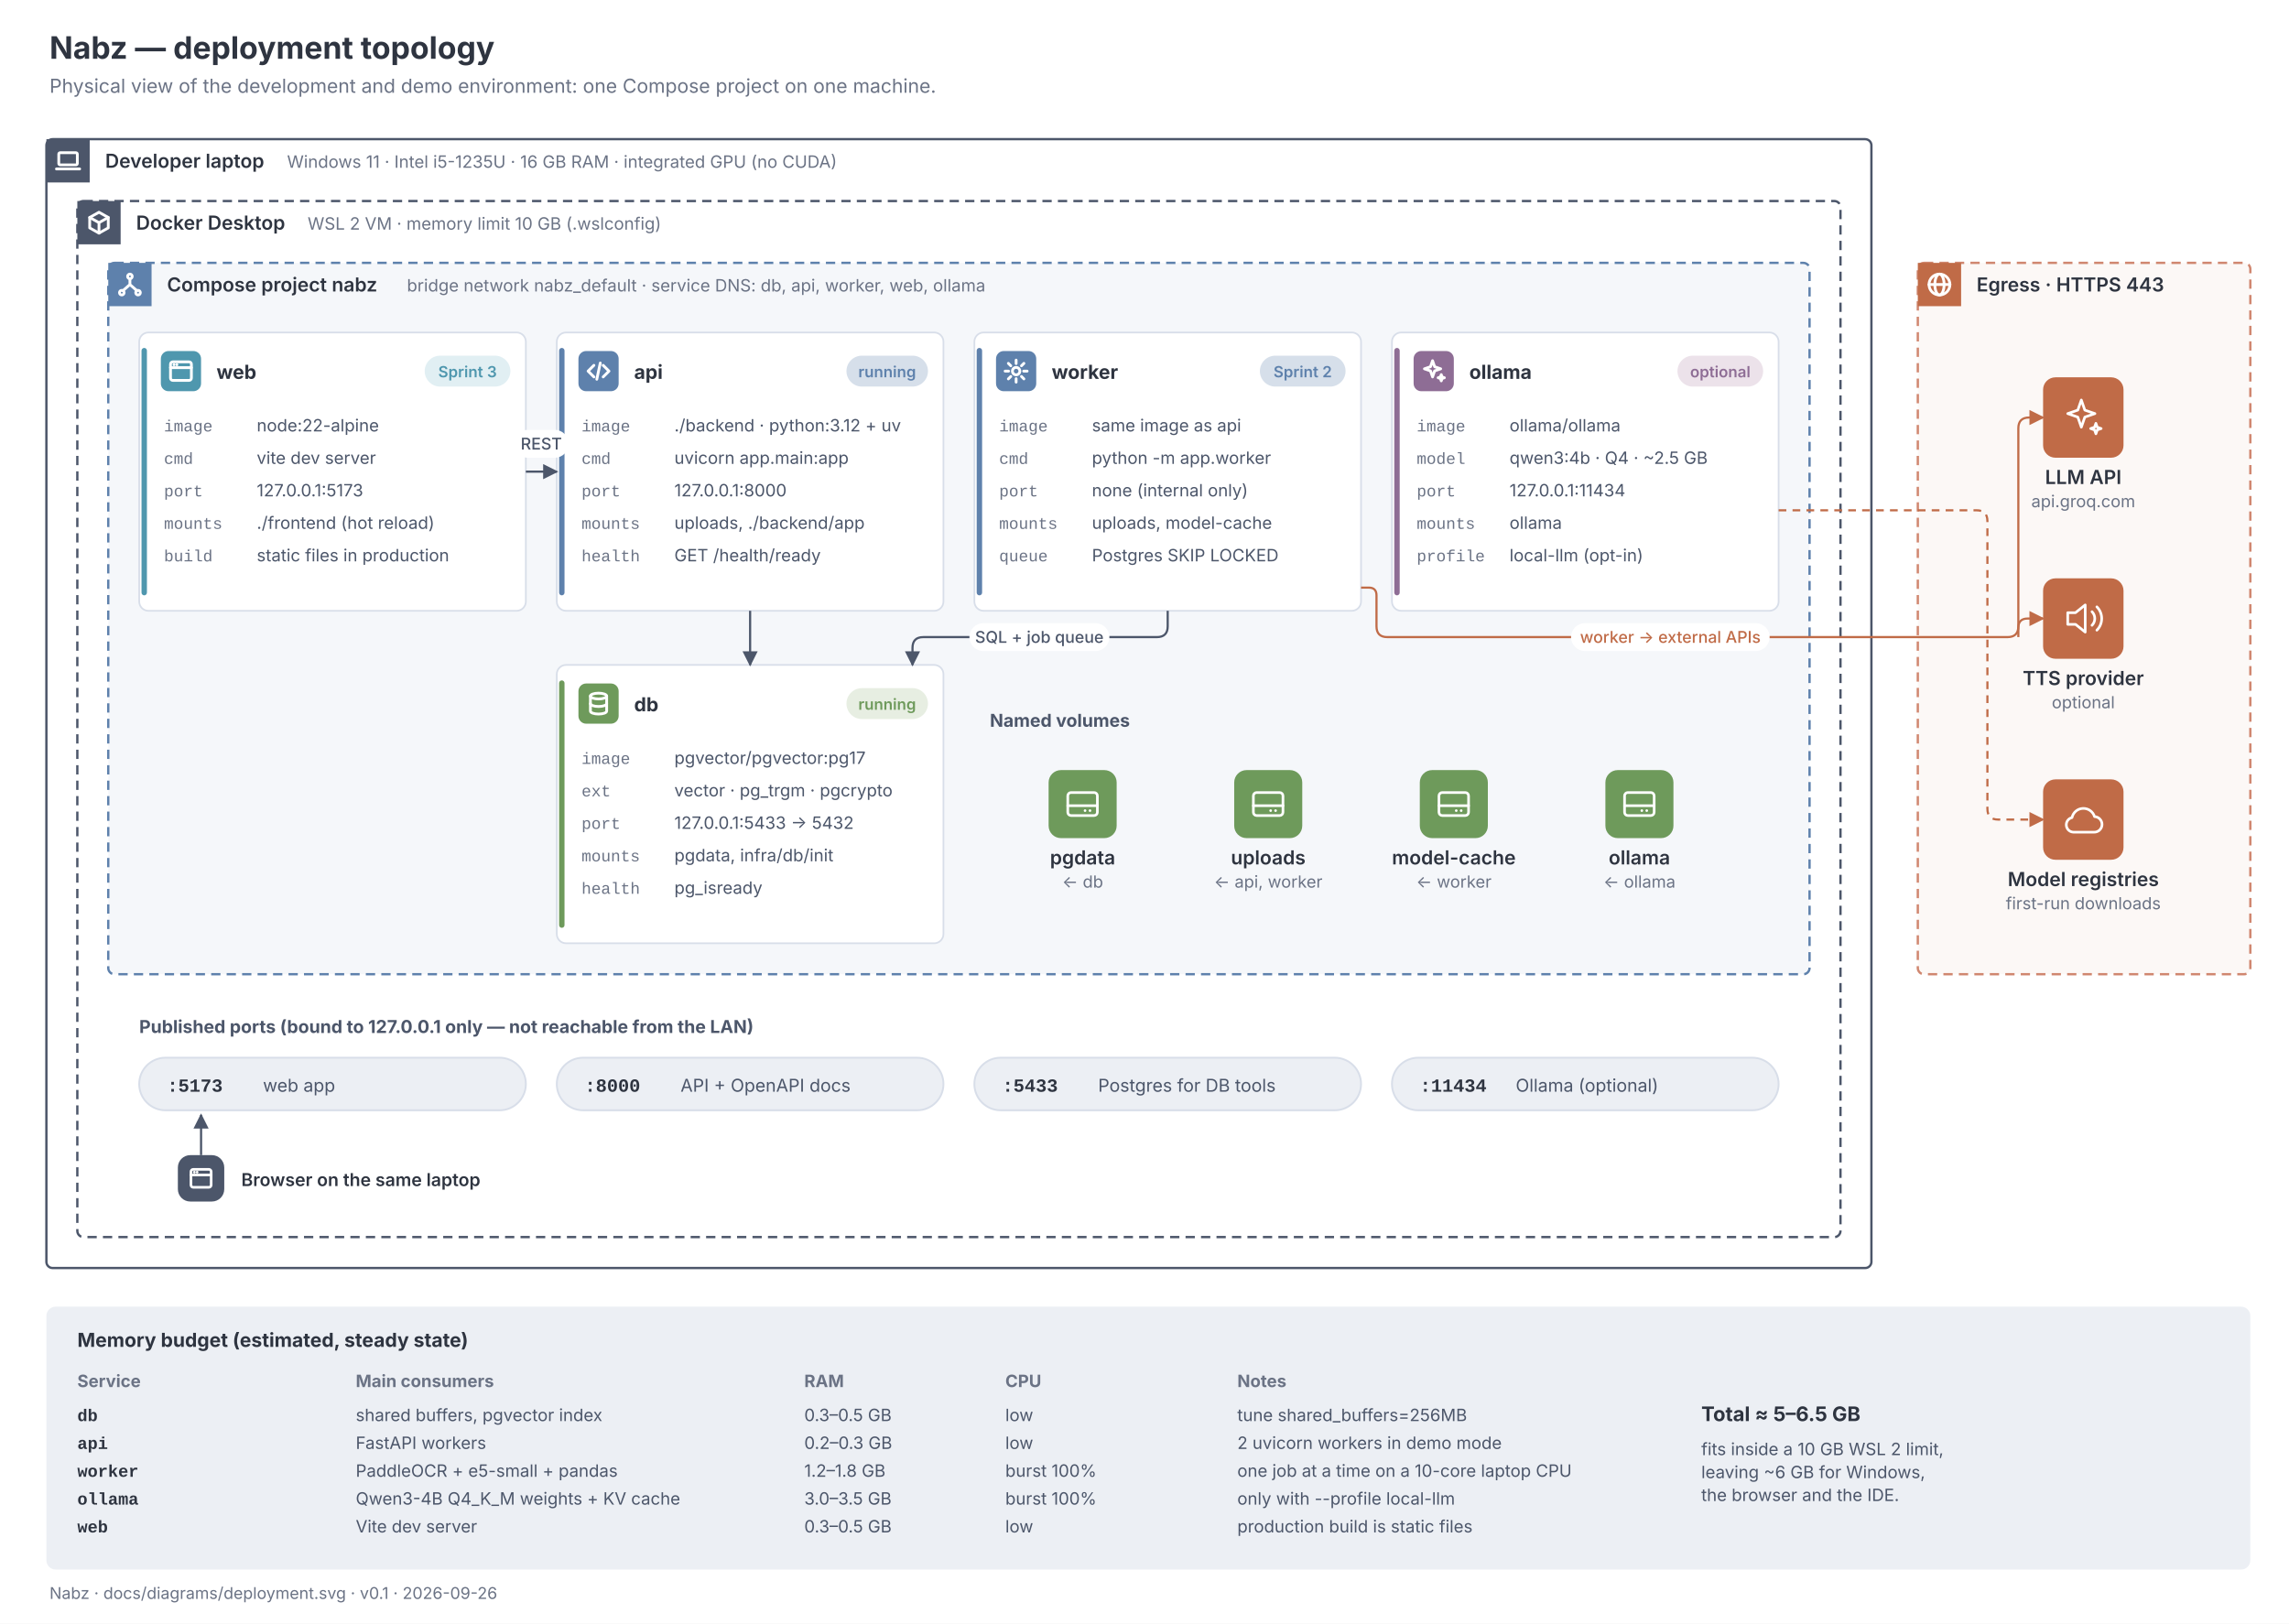
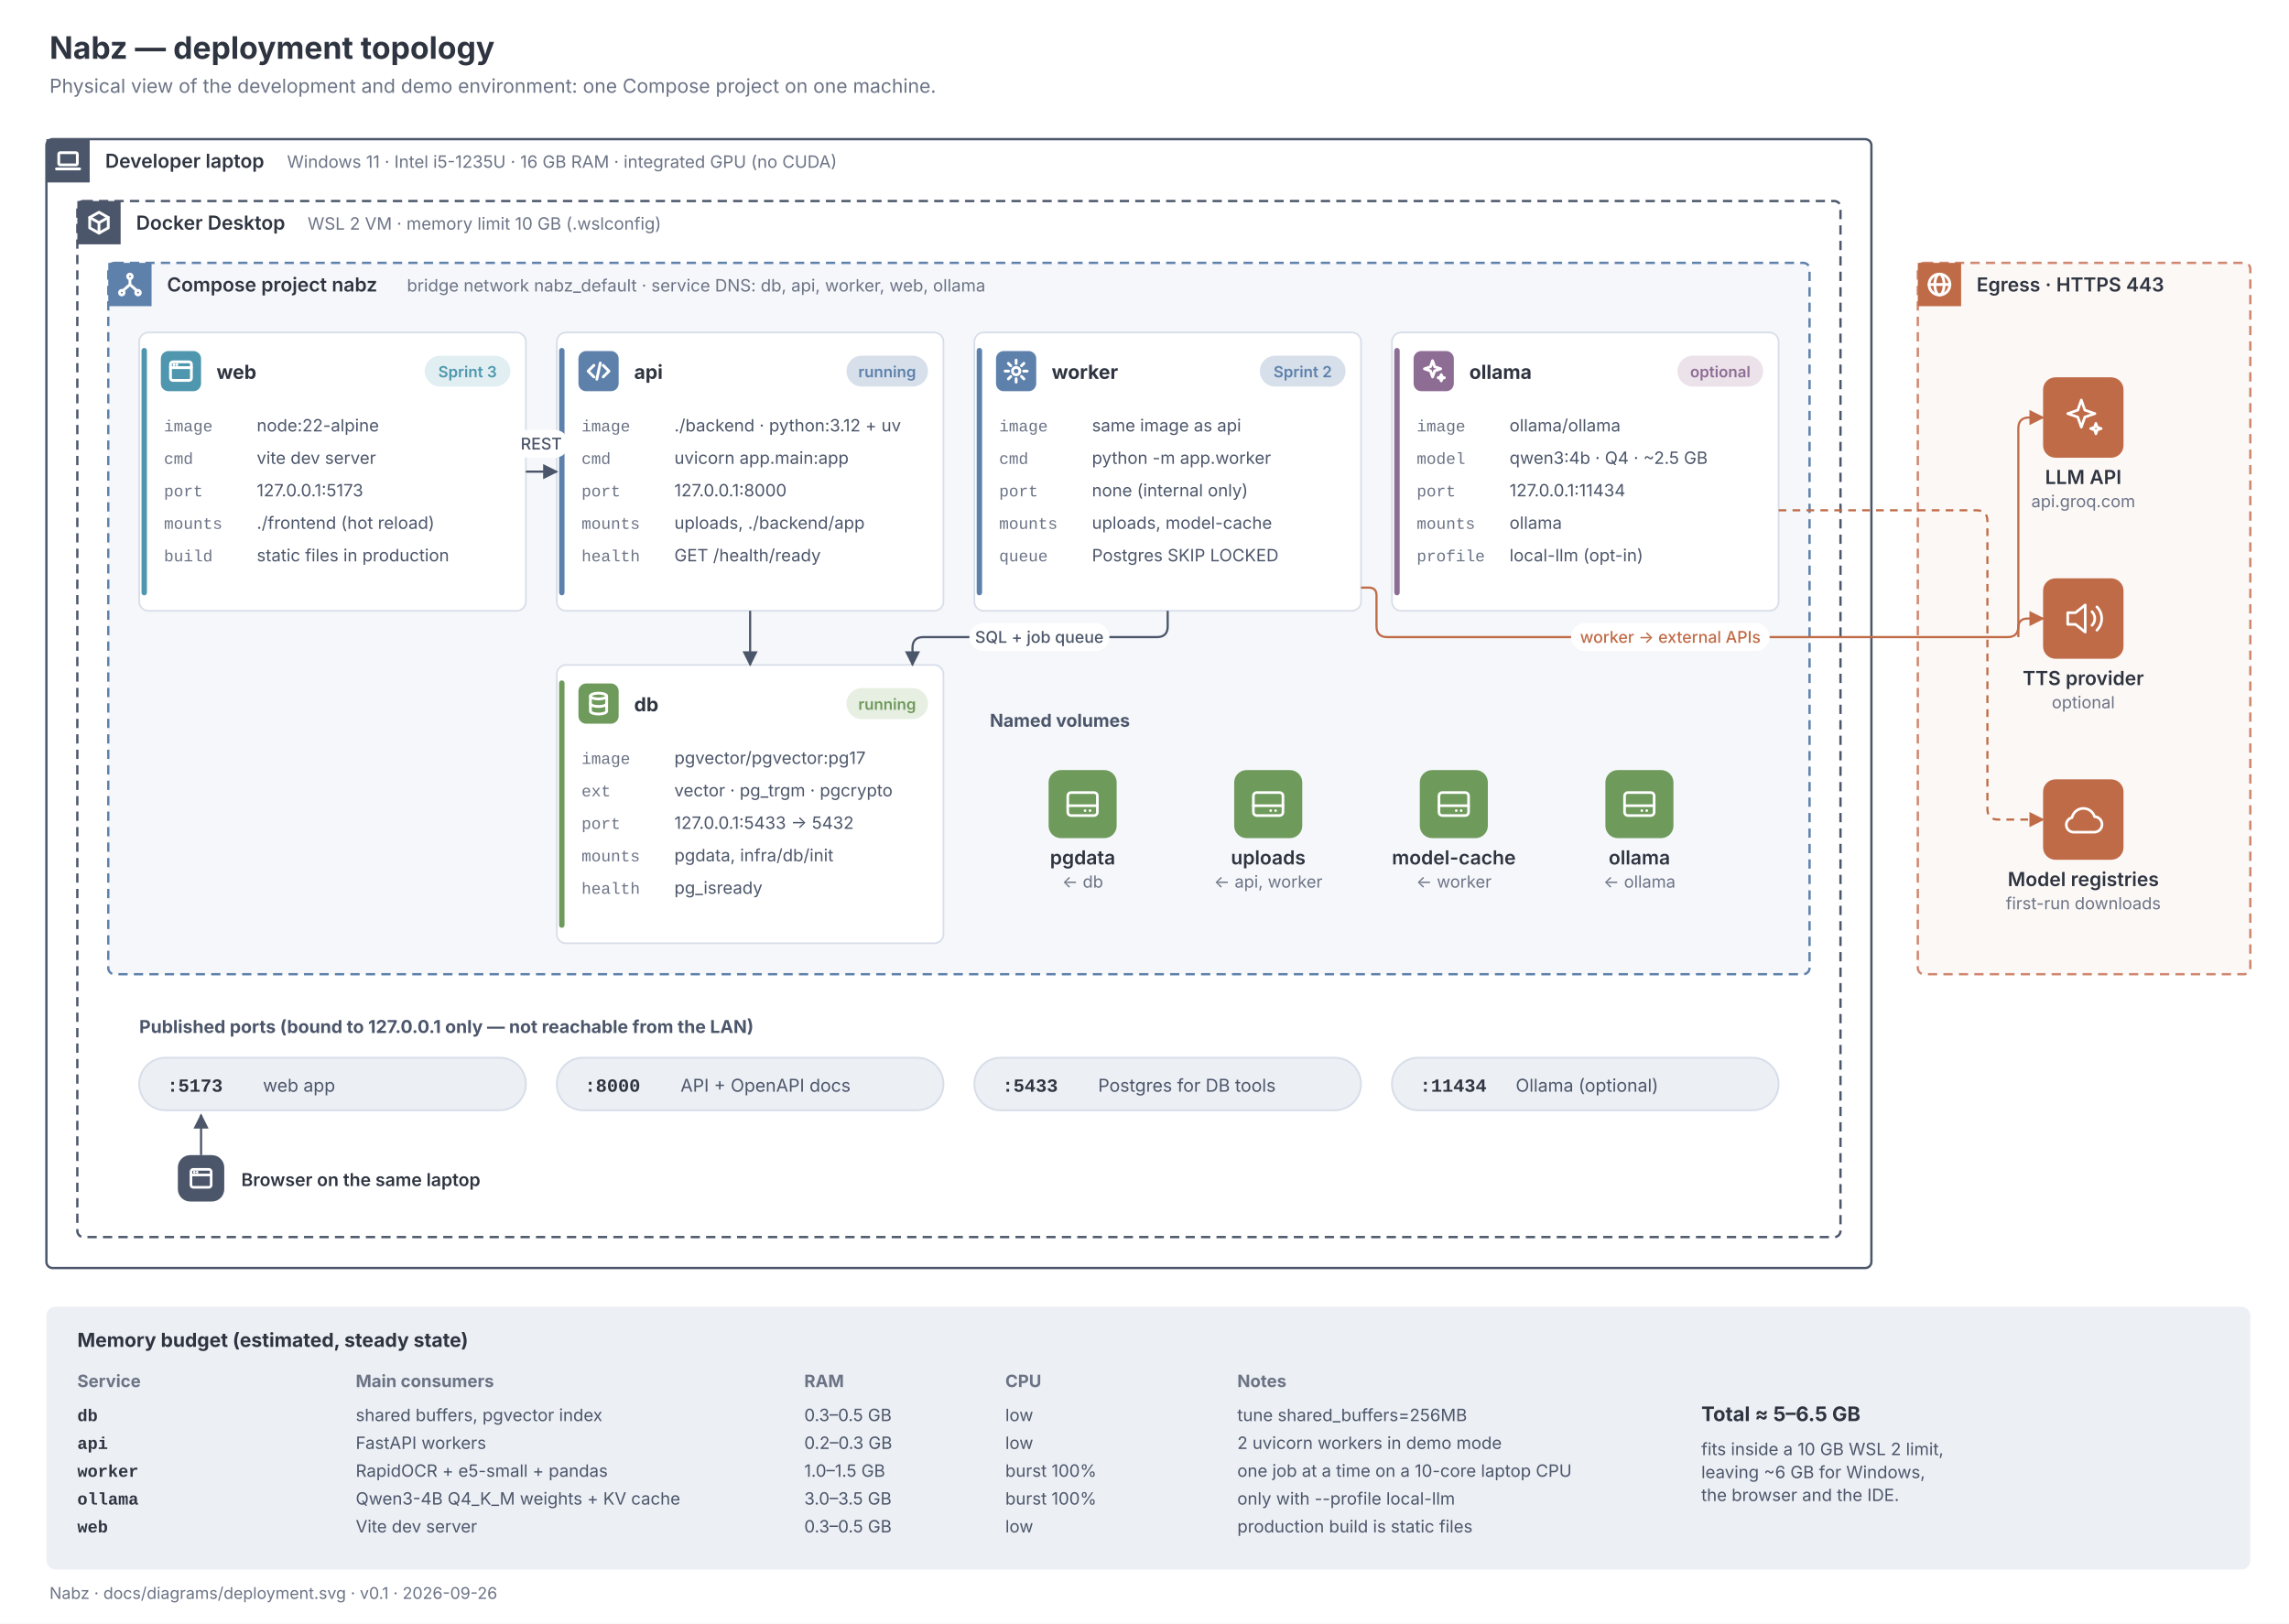
<svg xmlns="http://www.w3.org/2000/svg" width="1480" height="1050" viewBox="0 0 1480 1050" role="img">
  <defs>
    <marker id="m-arrow-4C566A" viewBox="0 0 10 10" refX="9" refY="5" markerWidth="7" markerHeight="7" orient="auto-start-reverse">
      <path d="M0,0 L10,5 L0,10 z" fill="#4C566A" />
    </marker>
    <marker id="m-arrow-C06B47" viewBox="0 0 10 10" refX="9" refY="5" markerWidth="7" markerHeight="7" orient="auto-start-reverse">
      <path d="M0,0 L10,5 L0,10 z" fill="#C06B47" />
    </marker>
  </defs>
  <g font-family="Inter, 'Segoe UI', 'Helvetica Neue', Helvetica, Arial, sans-serif">
    <rect width="1480" height="1050" fill="#FFFFFF" />
    <text x="32.0" y="38.0" font-size="20" font-weight="700" fill="#2E3440" text-anchor="start">Nabz — deployment topology</text>
    <text x="32.0" y="60.0" font-size="12.5" font-weight="400" fill="#6B7385" text-anchor="start">Physical view of the development and demo environment: one Compose project on one machine.</text>
    <rect x="30.0" y="90.0" width="1180.0" height="730.0" rx="4" fill="#FFFFFF" stroke="#4C566A" stroke-width="1.5" />
    <rect x="30.0" y="90.0" width="28.0" height="28.0" rx="0" fill="#4C566A" stroke="none" stroke-width="1.2" />
    <g transform="translate(35.0,95.0) scale(0.75)" fill="none" stroke="#FFFFFF" stroke-width="2.40" stroke-linecap="round" stroke-linejoin="round">
      <rect x="4" y="5" width="16" height="10.5" rx="1.2" />
      <path d="M2 19h20" />
    </g>
    <text x="68.0" y="108.5" font-size="12.5" font-weight="600" fill="#2E3440" text-anchor="start">Developer laptop</text>
    <text x="185.6" y="108.5" font-size="11" font-weight="400" fill="#6B7385" text-anchor="start">Windows 11 · Intel i5-1235U · 16 GB RAM · integrated GPU (no CUDA)</text>
    <rect x="50.0" y="130.0" width="1140.0" height="670.0" rx="4" fill="#FFFFFF" stroke="#4C566A" stroke-width="1.5" stroke-dasharray="6 4" />
    <rect x="50.0" y="130.0" width="28.0" height="28.0" rx="0" fill="#4C566A" stroke="none" stroke-width="1.2" />
    <g transform="translate(55.0,135.0) scale(0.75)" fill="none" stroke="#FFFFFF" stroke-width="2.40" stroke-linecap="round" stroke-linejoin="round">
      <path d="M12 3l8 4.5v9L12 21l-8-4.5v-9z" />
      <path d="M4 7.5l8 4.5 8-4.5M12 12v9" />
    </g>
    <text x="88.0" y="148.5" font-size="12.5" font-weight="600" fill="#2E3440" text-anchor="start">Docker Desktop</text>
    <text x="198.9" y="148.5" font-size="11" font-weight="400" fill="#6B7385" text-anchor="start">WSL 2 VM · memory limit 10 GB (.wslconfig)</text>
    <rect x="70.0" y="170.0" width="1100.0" height="460.0" rx="4" fill="#5E81AC" fill-opacity="0.06" stroke="#5E81AC" stroke-width="1.5" stroke-dasharray="6 4" />
    <rect x="70.0" y="170.0" width="28.0" height="28.0" rx="0" fill="#5E81AC" stroke="none" stroke-width="1.2" />
    <g transform="translate(75.0,175.0) scale(0.75)" fill="none" stroke="#FFFFFF" stroke-width="2.40" stroke-linecap="round" stroke-linejoin="round">
      <circle cx="12" cy="5" r="2" />
      <circle cx="5" cy="19" r="2" />
      <circle cx="19" cy="19" r="2" />
      <path d="M12 7v5M12 12l-6 5.3M12 12l6 5.3" />
    </g>
    <text x="108.0" y="188.5" font-size="12.5" font-weight="600" fill="#2E3440" text-anchor="start">Compose project  nabz</text>
    <text x="263.1" y="188.5" font-size="11" font-weight="400" fill="#6B7385" text-anchor="start">bridge network nabz_default · service DNS: db, api, worker, web, ollama</text>
    <rect x="90.0" y="215.0" width="250.0" height="180.0" rx="6" fill="#FFFFFF" stroke="#D8DEE9" stroke-width="1.1" />
    <rect x="91.5" y="225.0" width="3.5" height="160.0" rx="1.75" fill="#4F97AE" stroke="none" stroke-width="1.2" />
    <rect x="104.0" y="227.0" width="26.0" height="26.0" rx="5" fill="#4F97AE" stroke="none" stroke-width="1.2" />
    <g transform="translate(108.0,231.0) scale(0.75)" fill="none" stroke="#FFFFFF" stroke-width="2.40" stroke-linecap="round" stroke-linejoin="round">
      <rect x="3" y="4" width="18" height="16" rx="2" />
      <path d="M3 9h18" />
      <path d="M6 6.5h.01M8.5 6.5h.01" />
    </g>
    <text x="140.0" y="245.0" font-size="12.5" font-weight="650" fill="#2E3440" text-anchor="start">web</text>
    <text x="106.0" y="279.0" font-size="10.5" font-weight="500" fill="#6B7385" text-anchor="start" font-family="'JetBrains Mono', Consolas, 'Courier New', monospace">image</text>
    <text x="166.0" y="279.0" font-size="11" font-weight="400" fill="#4C566A" text-anchor="start">node:22-alpine</text>
    <text x="106.0" y="300.0" font-size="10.5" font-weight="500" fill="#6B7385" text-anchor="start" font-family="'JetBrains Mono', Consolas, 'Courier New', monospace">cmd</text>
    <text x="166.0" y="300.0" font-size="11" font-weight="400" fill="#4C566A" text-anchor="start">vite dev server</text>
    <text x="106.0" y="321.0" font-size="10.5" font-weight="500" fill="#6B7385" text-anchor="start" font-family="'JetBrains Mono', Consolas, 'Courier New', monospace">port</text>
    <text x="166.0" y="321.0" font-size="11" font-weight="400" fill="#4C566A" text-anchor="start">127.0.0.1:5173</text>
    <text x="106.0" y="342.0" font-size="10.5" font-weight="500" fill="#6B7385" text-anchor="start" font-family="'JetBrains Mono', Consolas, 'Courier New', monospace">mounts</text>
    <text x="166.0" y="342.0" font-size="11" font-weight="400" fill="#4C566A" text-anchor="start">./frontend (hot reload)</text>
    <text x="106.0" y="363.0" font-size="10.5" font-weight="500" fill="#6B7385" text-anchor="start" font-family="'JetBrains Mono', Consolas, 'Courier New', monospace">build</text>
    <text x="166.0" y="363.0" font-size="11" font-weight="400" fill="#4C566A" text-anchor="start">static files in production</text>
    <rect x="274.6" y="230.0" width="55.4" height="20.0" rx="10" fill="#88C0D0" fill-opacity="0.25" stroke="none" stroke-width="1.2" />
    <text x="302.3" y="244.0" font-size="10" font-weight="600" fill="#4F97AE" text-anchor="middle">Sprint 3</text>
    <rect x="360.0" y="215.0" width="250.0" height="180.0" rx="6" fill="#FFFFFF" stroke="#D8DEE9" stroke-width="1.1" />
    <rect x="361.5" y="225.0" width="3.5" height="160.0" rx="1.75" fill="#5E81AC" stroke="none" stroke-width="1.2" />
    <rect x="374.0" y="227.0" width="26.0" height="26.0" rx="5" fill="#5E81AC" stroke="none" stroke-width="1.2" />
    <g transform="translate(378.0,231.0) scale(0.75)" fill="none" stroke="#FFFFFF" stroke-width="2.40" stroke-linecap="round" stroke-linejoin="round">
      <path d="M8 7l-5 5 5 5M16 7l5 5-5 5M13.5 5l-3 14" />
    </g>
    <text x="410.0" y="245.0" font-size="12.5" font-weight="650" fill="#2E3440" text-anchor="start">api</text>
    <text x="376.0" y="279.0" font-size="10.5" font-weight="500" fill="#6B7385" text-anchor="start" font-family="'JetBrains Mono', Consolas, 'Courier New', monospace">image</text>
    <text x="436.0" y="279.0" font-size="11" font-weight="400" fill="#4C566A" text-anchor="start">./backend · python:3.12 + uv</text>
    <text x="376.0" y="300.0" font-size="10.5" font-weight="500" fill="#6B7385" text-anchor="start" font-family="'JetBrains Mono', Consolas, 'Courier New', monospace">cmd</text>
    <text x="436.0" y="300.0" font-size="11" font-weight="400" fill="#4C566A" text-anchor="start">uvicorn app.main:app</text>
    <text x="376.0" y="321.0" font-size="10.5" font-weight="500" fill="#6B7385" text-anchor="start" font-family="'JetBrains Mono', Consolas, 'Courier New', monospace">port</text>
    <text x="436.0" y="321.0" font-size="11" font-weight="400" fill="#4C566A" text-anchor="start">127.0.0.1:8000</text>
    <text x="376.0" y="342.0" font-size="10.5" font-weight="500" fill="#6B7385" text-anchor="start" font-family="'JetBrains Mono', Consolas, 'Courier New', monospace">mounts</text>
    <text x="436.0" y="342.0" font-size="11" font-weight="400" fill="#4C566A" text-anchor="start">uploads, ./backend/app</text>
    <text x="376.0" y="363.0" font-size="10.5" font-weight="500" fill="#6B7385" text-anchor="start" font-family="'JetBrains Mono', Consolas, 'Courier New', monospace">health</text>
    <text x="436.0" y="363.0" font-size="11" font-weight="400" fill="#4C566A" text-anchor="start">GET /health/ready</text>
    <rect x="547.3" y="230.0" width="52.7" height="20.0" rx="10" fill="#5E81AC" fill-opacity="0.25" stroke="none" stroke-width="1.2" />
    <text x="573.6" y="244.0" font-size="10" font-weight="600" fill="#5E81AC" text-anchor="middle">running</text>
    <rect x="630.0" y="215.0" width="250.0" height="180.0" rx="6" fill="#FFFFFF" stroke="#D8DEE9" stroke-width="1.1" />
    <rect x="631.5" y="225.0" width="3.5" height="160.0" rx="1.75" fill="#5E81AC" stroke="none" stroke-width="1.2" />
    <rect x="644.0" y="227.0" width="26.0" height="26.0" rx="5" fill="#5E81AC" stroke="none" stroke-width="1.2" />
    <g transform="translate(648.0,231.0) scale(0.75)" fill="none" stroke="#FFFFFF" stroke-width="2.40" stroke-linecap="round" stroke-linejoin="round">
      <circle cx="12" cy="12" r="3.2" />
      <path d="M12 2.5v3M12 18.5v3M2.5 12h3M18.5 12h3M5.3 5.3l2.1 2.1M16.6 16.6l2.1 2.1M5.3 18.7l2.1-2.1M16.6 7.4l2.1-2.1" />
    </g>
    <text x="680.0" y="245.0" font-size="12.5" font-weight="650" fill="#2E3440" text-anchor="start">worker</text>
    <text x="646.0" y="279.0" font-size="10.5" font-weight="500" fill="#6B7385" text-anchor="start" font-family="'JetBrains Mono', Consolas, 'Courier New', monospace">image</text>
    <text x="706.0" y="279.0" font-size="11" font-weight="400" fill="#4C566A" text-anchor="start">same image as api</text>
    <text x="646.0" y="300.0" font-size="10.5" font-weight="500" fill="#6B7385" text-anchor="start" font-family="'JetBrains Mono', Consolas, 'Courier New', monospace">cmd</text>
    <text x="706.0" y="300.0" font-size="11" font-weight="400" fill="#4C566A" text-anchor="start">python -m app.worker</text>
    <text x="646.0" y="321.0" font-size="10.5" font-weight="500" fill="#6B7385" text-anchor="start" font-family="'JetBrains Mono', Consolas, 'Courier New', monospace">port</text>
    <text x="706.0" y="321.0" font-size="11" font-weight="400" fill="#4C566A" text-anchor="start">none (internal only)</text>
    <text x="646.0" y="342.0" font-size="10.5" font-weight="500" fill="#6B7385" text-anchor="start" font-family="'JetBrains Mono', Consolas, 'Courier New', monospace">mounts</text>
    <text x="706.0" y="342.0" font-size="11" font-weight="400" fill="#4C566A" text-anchor="start">uploads, model-cache</text>
    <text x="646.0" y="363.0" font-size="10.5" font-weight="500" fill="#6B7385" text-anchor="start" font-family="'JetBrains Mono', Consolas, 'Courier New', monospace">queue</text>
    <text x="706.0" y="363.0" font-size="11" font-weight="400" fill="#4C566A" text-anchor="start">Postgres SKIP LOCKED</text>
    <rect x="814.6" y="230.0" width="55.4" height="20.0" rx="10" fill="#5E81AC" fill-opacity="0.25" stroke="none" stroke-width="1.2" />
    <text x="842.3" y="244.0" font-size="10" font-weight="600" fill="#5E81AC" text-anchor="middle">Sprint 2</text>
    <rect x="900.0" y="215.0" width="250.0" height="180.0" rx="6" fill="#FFFFFF" stroke="#D8DEE9" stroke-width="1.1" />
    <rect x="901.5" y="225.0" width="3.5" height="160.0" rx="1.75" fill="#8E6D95" stroke="none" stroke-width="1.2" />
    <rect x="914.0" y="227.0" width="26.0" height="26.0" rx="5" fill="#8E6D95" stroke="none" stroke-width="1.2" />
    <g transform="translate(918.0,231.0) scale(0.75)" fill="none" stroke="#FFFFFF" stroke-width="2.40" stroke-linecap="round" stroke-linejoin="round">
      <path d="M11 3l1.8 5.2L18 10l-5.2 1.8L11 17l-1.8-5.2L4 10l5.2-1.8z" />
      <path d="M18.5 15l.7 2 2 .7-2 .7-.7 2-.7-2-2-.7 2-.7z" />
    </g>
    <text x="950.0" y="245.0" font-size="12.5" font-weight="650" fill="#2E3440" text-anchor="start">ollama</text>
    <text x="916.0" y="279.0" font-size="10.5" font-weight="500" fill="#6B7385" text-anchor="start" font-family="'JetBrains Mono', Consolas, 'Courier New', monospace">image</text>
    <text x="976.0" y="279.0" font-size="11" font-weight="400" fill="#4C566A" text-anchor="start">ollama/ollama</text>
    <text x="916.0" y="300.0" font-size="10.5" font-weight="500" fill="#6B7385" text-anchor="start" font-family="'JetBrains Mono', Consolas, 'Courier New', monospace">model</text>
    <text x="976.0" y="300.0" font-size="11" font-weight="400" fill="#4C566A" text-anchor="start">qwen3:4b · Q4 · ~2.5 GB</text>
    <text x="916.0" y="321.0" font-size="10.5" font-weight="500" fill="#6B7385" text-anchor="start" font-family="'JetBrains Mono', Consolas, 'Courier New', monospace">port</text>
    <text x="976.0" y="321.0" font-size="11" font-weight="400" fill="#4C566A" text-anchor="start">127.0.0.1:11434</text>
    <text x="916.0" y="342.0" font-size="10.5" font-weight="500" fill="#6B7385" text-anchor="start" font-family="'JetBrains Mono', Consolas, 'Courier New', monospace">mounts</text>
    <text x="976.0" y="342.0" font-size="11" font-weight="400" fill="#4C566A" text-anchor="start">ollama</text>
    <text x="916.0" y="363.0" font-size="10.5" font-weight="500" fill="#6B7385" text-anchor="start" font-family="'JetBrains Mono', Consolas, 'Courier New', monospace">profile</text>
    <text x="976.0" y="363.0" font-size="11" font-weight="400" fill="#4C566A" text-anchor="start">local-llm (opt-in)</text>
    <rect x="1084.6" y="230.0" width="55.4" height="20.0" rx="10" fill="#B48EAD" fill-opacity="0.25" stroke="none" stroke-width="1.2" />
    <text x="1112.3" y="244.0" font-size="10" font-weight="600" fill="#8E6D95" text-anchor="middle">optional</text>
    <rect x="360.0" y="430.0" width="250.0" height="180.0" rx="6" fill="#FFFFFF" stroke="#D8DEE9" stroke-width="1.1" />
    <rect x="361.5" y="440.0" width="3.5" height="160.0" rx="1.75" fill="#6E9A5B" stroke="none" stroke-width="1.2" />
    <rect x="374.0" y="442.0" width="26.0" height="26.0" rx="5" fill="#6E9A5B" stroke="none" stroke-width="1.2" />
    <g transform="translate(378.0,446.0) scale(0.75)" fill="none" stroke="#FFFFFF" stroke-width="2.40" stroke-linecap="round" stroke-linejoin="round">
      <ellipse cx="12" cy="5.5" rx="7" ry="2.5" />
      <path d="M5 5.5v13c0 1.4 3.1 2.5 7 2.5s7-1.1 7-2.5v-13" />
      <path d="M5 12c0 1.4 3.1 2.5 7 2.5s7-1.1 7-2.5" />
    </g>
    <text x="410.0" y="460.0" font-size="12.5" font-weight="650" fill="#2E3440" text-anchor="start">db</text>
    <text x="376.0" y="494.0" font-size="10.5" font-weight="500" fill="#6B7385" text-anchor="start" font-family="'JetBrains Mono', Consolas, 'Courier New', monospace">image</text>
    <text x="436.0" y="494.0" font-size="11" font-weight="400" fill="#4C566A" text-anchor="start">pgvector/pgvector:pg17</text>
    <text x="376.0" y="515.0" font-size="10.5" font-weight="500" fill="#6B7385" text-anchor="start" font-family="'JetBrains Mono', Consolas, 'Courier New', monospace">ext</text>
    <text x="436.0" y="515.0" font-size="11" font-weight="400" fill="#4C566A" text-anchor="start">vector · pg_trgm · pgcrypto</text>
    <text x="376.0" y="536.0" font-size="10.5" font-weight="500" fill="#6B7385" text-anchor="start" font-family="'JetBrains Mono', Consolas, 'Courier New', monospace">port</text>
    <text x="436.0" y="536.0" font-size="11" font-weight="400" fill="#4C566A" text-anchor="start">127.0.0.1:5433 → 5432</text>
    <text x="376.0" y="557.0" font-size="10.5" font-weight="500" fill="#6B7385" text-anchor="start" font-family="'JetBrains Mono', Consolas, 'Courier New', monospace">mounts</text>
    <text x="436.0" y="557.0" font-size="11" font-weight="400" fill="#4C566A" text-anchor="start">pgdata, infra/db/init</text>
    <text x="376.0" y="578.0" font-size="10.5" font-weight="500" fill="#6B7385" text-anchor="start" font-family="'JetBrains Mono', Consolas, 'Courier New', monospace">health</text>
    <text x="436.0" y="578.0" font-size="11" font-weight="400" fill="#4C566A" text-anchor="start">pg_isready</text>
    <rect x="547.3" y="445.0" width="52.7" height="20.0" rx="10" fill="#A3BE8C" fill-opacity="0.25" stroke="none" stroke-width="1.2" />
    <text x="573.6" y="459.0" font-size="10" font-weight="600" fill="#6E9A5B" text-anchor="middle">running</text>
    <path d="M340.0,305.0 L360.0,305.0" fill="none" stroke="#4C566A" stroke-width="1.4" stroke-linejoin="round" marker-end="url(#m-arrow-4C566A)" />
    <rect x="332.2" y="278.0" width="35.5" height="18.0" rx="9" fill="#FFFFFF" stroke="none" stroke-width="1.2" />
    <text x="350.0" y="290.7" font-size="10.5" font-weight="500" fill="#4C566A" text-anchor="middle">REST</text>
    <path d="M485.0,395.0 L485.0,430.0" fill="none" stroke="#4C566A" stroke-width="1.4" stroke-linejoin="round" marker-end="url(#m-arrow-4C566A)" />
    <path d="M755.0,395.0 L755.0,405.0 Q755.0,412.0 748.0,412.0 L597.0,412.0 Q590.0,412.0 590.0,419.0 L590.0,430.0" fill="none" stroke="#4C566A" stroke-width="1.4" stroke-linejoin="round" marker-end="url(#m-arrow-4C566A)" />
    <rect x="626.8" y="403.0" width="90.5" height="18.0" rx="9" fill="#FFFFFF" stroke="none" stroke-width="1.2" />
    <text x="672.0" y="415.7" font-size="10.5" font-weight="500" fill="#4C566A" text-anchor="middle">SQL + job queue</text>
    <rect x="678.0" y="498.0" width="44.0" height="44.0" rx="8" fill="#6E9A5B" stroke="none" stroke-width="1.2" />
    <g transform="translate(687.2,507.2) scale(1.0633)" fill="none" stroke="#FFFFFF" stroke-width="1.60" stroke-linecap="round" stroke-linejoin="round">
      <rect x="3" y="5" width="18" height="14" rx="2" />
      <path d="M3 13h18" />
      <path d="M16.5 16h.01M13.5 16h.01" />
    </g>
    <text x="700.0" y="559.0" font-size="12.5" font-weight="600" fill="#2E3440" text-anchor="middle">pgdata</text>
    <text x="700.0" y="574.0" font-size="10.8" font-weight="400" fill="#6B7385" text-anchor="middle">← db</text>
    <rect x="798.0" y="498.0" width="44.0" height="44.0" rx="8" fill="#6E9A5B" stroke="none" stroke-width="1.2" />
    <g transform="translate(807.2,507.2) scale(1.0633)" fill="none" stroke="#FFFFFF" stroke-width="1.60" stroke-linecap="round" stroke-linejoin="round">
      <rect x="3" y="5" width="18" height="14" rx="2" />
      <path d="M3 13h18" />
      <path d="M16.5 16h.01M13.5 16h.01" />
    </g>
    <text x="820.0" y="559.0" font-size="12.5" font-weight="600" fill="#2E3440" text-anchor="middle">uploads</text>
    <text x="820.0" y="574.0" font-size="10.8" font-weight="400" fill="#6B7385" text-anchor="middle">← api, worker</text>
    <rect x="918.0" y="498.0" width="44.0" height="44.0" rx="8" fill="#6E9A5B" stroke="none" stroke-width="1.2" />
    <g transform="translate(927.2,507.2) scale(1.0633)" fill="none" stroke="#FFFFFF" stroke-width="1.60" stroke-linecap="round" stroke-linejoin="round">
      <rect x="3" y="5" width="18" height="14" rx="2" />
      <path d="M3 13h18" />
      <path d="M16.5 16h.01M13.5 16h.01" />
    </g>
    <text x="940.0" y="559.0" font-size="12.5" font-weight="600" fill="#2E3440" text-anchor="middle">model-cache</text>
    <text x="940.0" y="574.0" font-size="10.8" font-weight="400" fill="#6B7385" text-anchor="middle">← worker</text>
    <rect x="1038.0" y="498.0" width="44.0" height="44.0" rx="8" fill="#6E9A5B" stroke="none" stroke-width="1.2" />
    <g transform="translate(1047.2,507.2) scale(1.0633)" fill="none" stroke="#FFFFFF" stroke-width="1.60" stroke-linecap="round" stroke-linejoin="round">
      <rect x="3" y="5" width="18" height="14" rx="2" />
      <path d="M3 13h18" />
      <path d="M16.5 16h.01M13.5 16h.01" />
    </g>
    <text x="1060.0" y="559.0" font-size="12.5" font-weight="600" fill="#2E3440" text-anchor="middle">ollama</text>
    <text x="1060.0" y="574.0" font-size="10.8" font-weight="400" fill="#6B7385" text-anchor="middle">← ollama</text>
    <text x="640.0" y="470.0" font-size="11.5" font-weight="650" fill="#4C566A" text-anchor="start">Named volumes</text>
    <text x="90.0" y="668.0" font-size="11.5" font-weight="650" fill="#4C566A" text-anchor="start">Published ports (bound to 127.0.0.1 only — not reachable from the LAN)</text>
    <rect x="90.0" y="684.0" width="250.0" height="34.0" rx="17" fill="#ECEFF4" stroke="#D8DEE9" stroke-width="1.2" />
    <text x="108.0" y="706.0" font-size="12" font-weight="700" fill="#2E3440" text-anchor="start" font-family="'JetBrains Mono', Consolas, 'Courier New', monospace">:5173</text>
    <text x="170.0" y="706.0" font-size="11.5" font-weight="400" fill="#4C566A" text-anchor="start">web app</text>
    <rect x="360.0" y="684.0" width="250.0" height="34.0" rx="17" fill="#ECEFF4" stroke="#D8DEE9" stroke-width="1.2" />
    <text x="378.0" y="706.0" font-size="12" font-weight="700" fill="#2E3440" text-anchor="start" font-family="'JetBrains Mono', Consolas, 'Courier New', monospace">:8000</text>
    <text x="440.0" y="706.0" font-size="11.5" font-weight="400" fill="#4C566A" text-anchor="start">API + OpenAPI docs</text>
    <rect x="630.0" y="684.0" width="250.0" height="34.0" rx="17" fill="#ECEFF4" stroke="#D8DEE9" stroke-width="1.2" />
    <text x="648.0" y="706.0" font-size="12" font-weight="700" fill="#2E3440" text-anchor="start" font-family="'JetBrains Mono', Consolas, 'Courier New', monospace">:5433</text>
    <text x="710.0" y="706.0" font-size="11.5" font-weight="400" fill="#4C566A" text-anchor="start">Postgres for DB tools</text>
    <rect x="900.0" y="684.0" width="250.0" height="34.0" rx="17" fill="#ECEFF4" stroke="#D8DEE9" stroke-width="1.2" />
    <text x="918.0" y="706.0" font-size="12" font-weight="700" fill="#2E3440" text-anchor="start" font-family="'JetBrains Mono', Consolas, 'Courier New', monospace">:11434</text>
    <text x="980.0" y="706.0" font-size="11.5" font-weight="400" fill="#4C566A" text-anchor="start">Ollama (optional)</text>
    <rect x="115.0" y="747.0" width="30.0" height="30.0" rx="8" fill="#4C566A" stroke="none" stroke-width="1.2" />
    <g transform="translate(121.3,753.3) scale(0.725)" fill="none" stroke="#FFFFFF" stroke-width="2.34" stroke-linecap="round" stroke-linejoin="round">
      <rect x="3" y="4" width="18" height="16" rx="2" />
      <path d="M3 9h18" />
      <path d="M6 6.5h.01M8.5 6.5h.01" />
    </g>
    <text x="130.0" y="794.0" font-size="12.5" font-weight="600" fill="#2E3440" text-anchor="middle" />
    <text x="156.0" y="767.0" font-size="11.5" font-weight="600" fill="#2E3440" text-anchor="start">Browser on the same laptop</text>
    <path d="M130.0,747.0 L130.0,721.0" fill="none" stroke="#4C566A" stroke-width="1.4" stroke-linejoin="round" marker-end="url(#m-arrow-4C566A)" />
    <rect x="1240.0" y="170.0" width="215.0" height="460.0" rx="4" fill="#D08770" fill-opacity="0.06" stroke="#D08770" stroke-width="1.5" stroke-dasharray="6 4" />
    <rect x="1240.0" y="170.0" width="28.0" height="28.0" rx="0" fill="#C06B47" stroke="none" stroke-width="1.2" />
    <g transform="translate(1245.0,175.0) scale(0.75)" fill="none" stroke="#FFFFFF" stroke-width="2.40" stroke-linecap="round" stroke-linejoin="round">
      <circle cx="12" cy="12" r="9" />
      <ellipse cx="12" cy="12" rx="4" ry="9" />
      <path d="M3 12h18" />
    </g>
    <text x="1278.0" y="188.5" font-size="12.5" font-weight="600" fill="#2E3440" text-anchor="start">Egress · HTTPS 443</text>
    <rect x="1321.0" y="244.0" width="52.0" height="52.0" rx="8" fill="#C06B47" stroke="none" stroke-width="1.2" />
    <g transform="translate(1331.9,254.9) scale(1.2567)" fill="none" stroke="#FFFFFF" stroke-width="1.35" stroke-linecap="round" stroke-linejoin="round">
      <path d="M11 3l1.8 5.2L18 10l-5.2 1.8L11 17l-1.8-5.2L4 10l5.2-1.8z" />
      <path d="M18.5 15l.7 2 2 .7-2 .7-.7 2-.7-2-2-.7 2-.7z" />
    </g>
    <text x="1347.0" y="313.0" font-size="12.5" font-weight="600" fill="#2E3440" text-anchor="middle">LLM API</text>
    <text x="1347.0" y="328.0" font-size="10.8" font-weight="400" fill="#6B7385" text-anchor="middle">api.groq.com</text>
    <rect x="1321.0" y="374.0" width="52.0" height="52.0" rx="8" fill="#C06B47" stroke="none" stroke-width="1.2" />
    <g transform="translate(1331.9,384.9) scale(1.2567)" fill="none" stroke="#FFFFFF" stroke-width="1.35" stroke-linecap="round" stroke-linejoin="round">
      <path d="M4 9h4l5-4v14l-5-4H4z" />
      <path d="M16.5 8.5a5 5 0 0 1 0 7M19 6a8.5 8.5 0 0 1 0 12" />
    </g>
    <text x="1347.0" y="443.0" font-size="12.5" font-weight="600" fill="#2E3440" text-anchor="middle">TTS provider</text>
    <text x="1347.0" y="458.0" font-size="10.8" font-weight="400" fill="#6B7385" text-anchor="middle">optional</text>
    <rect x="1321.0" y="504.0" width="52.0" height="52.0" rx="8" fill="#C06B47" stroke="none" stroke-width="1.2" />
    <g transform="translate(1331.9,514.9) scale(1.2567)" fill="none" stroke="#FFFFFF" stroke-width="1.35" stroke-linecap="round" stroke-linejoin="round">
      <path d="M7 18.5h10.5a4 4 0 0 0 .3-8A6 6 0 0 0 6.2 11 3.8 3.8 0 0 0 7 18.5z" />
    </g>
    <text x="1347.0" y="573.0" font-size="12.5" font-weight="600" fill="#2E3440" text-anchor="middle">Model registries</text>
    <text x="1347.0" y="588.0" font-size="10.8" font-weight="400" fill="#6B7385" text-anchor="middle">first-run downloads</text>
    <path d="M880.0,380.0 L885.0,380.0 Q890.0,380.0 890.0,385.0 L890.0,405.0 Q890.0,412.0 897.0,412.0 L1298.0,412.0 Q1305.0,412.0 1305.0,405.0 L1305.0,277.0 Q1305.0,270.0 1312.0,270.0 L1321.0,270.0" fill="none" stroke="#C06B47" stroke-width="1.4" stroke-linejoin="round" marker-end="url(#m-arrow-C06B47)" />
    <path d="M1305.0,412.0 L1305.0,406.0 Q1305.0,400.0 1311.0,400.0 L1321.0,400.0" fill="none" stroke="#C06B47" stroke-width="1.4" stroke-linejoin="round" marker-end="url(#m-arrow-C06B47)" />
    <path d="M1150.0,330.0 L1278.0,330.0 Q1285.0,330.0 1285.0,337.0 L1285.0,523.0 Q1285.0,530.0 1292.0,530.0 L1321.0,530.0" fill="none" stroke="#C06B47" stroke-width="1.4" stroke-linejoin="round" stroke-dasharray="5 4" marker-end="url(#m-arrow-C06B47)" />
    <rect x="1015.8" y="403.0" width="128.4" height="18.0" rx="9" fill="#FFFFFF" stroke="none" stroke-width="1.2" />
    <text x="1080.0" y="415.7" font-size="10.5" font-weight="500" fill="#C06B47" text-anchor="middle">worker → external APIs</text>
    <rect x="30.0" y="845.0" width="1425.0" height="170.0" rx="6" fill="#ECEFF4" stroke="none" stroke-width="1.2" />
    <text x="50.0" y="871.0" font-size="12.5" font-weight="650" fill="#2E3440" text-anchor="start">Memory budget (estimated, steady state)</text>
    <text x="50.0" y="897.0" font-size="11" font-weight="700" fill="#6B7385" text-anchor="start">Service</text>
    <text x="230.0" y="897.0" font-size="11" font-weight="700" fill="#6B7385" text-anchor="start">Main consumers</text>
    <text x="520.0" y="897.0" font-size="11" font-weight="700" fill="#6B7385" text-anchor="start">RAM</text>
    <text x="650.0" y="897.0" font-size="11" font-weight="700" fill="#6B7385" text-anchor="start">CPU</text>
    <text x="800.0" y="897.0" font-size="11" font-weight="700" fill="#6B7385" text-anchor="start">Notes</text>
    <text x="50.0" y="919.0" font-size="11" font-weight="600" fill="#2E3440" text-anchor="start" font-family="'JetBrains Mono', Consolas, 'Courier New', monospace">db</text>
    <text x="230.0" y="919.0" font-size="11" font-weight="400" fill="#4C566A" text-anchor="start">shared buffers, pgvector index</text>
    <text x="520.0" y="919.0" font-size="11" font-weight="400" fill="#4C566A" text-anchor="start">0.3–0.5 GB</text>
    <text x="650.0" y="919.0" font-size="11" font-weight="400" fill="#4C566A" text-anchor="start">low</text>
    <text x="800.0" y="919.0" font-size="11" font-weight="400" fill="#4C566A" text-anchor="start">tune shared_buffers=256MB</text>
    <text x="50.0" y="937.0" font-size="11" font-weight="600" fill="#2E3440" text-anchor="start" font-family="'JetBrains Mono', Consolas, 'Courier New', monospace">api</text>
    <text x="230.0" y="937.0" font-size="11" font-weight="400" fill="#4C566A" text-anchor="start">FastAPI workers</text>
    <text x="520.0" y="937.0" font-size="11" font-weight="400" fill="#4C566A" text-anchor="start">0.2–0.3 GB</text>
    <text x="650.0" y="937.0" font-size="11" font-weight="400" fill="#4C566A" text-anchor="start">low</text>
    <text x="800.0" y="937.0" font-size="11" font-weight="400" fill="#4C566A" text-anchor="start">2 uvicorn workers in demo mode</text>
    <text x="50.0" y="955.0" font-size="11" font-weight="600" fill="#2E3440" text-anchor="start" font-family="'JetBrains Mono', Consolas, 'Courier New', monospace">worker</text>
-     <text x="230.0" y="955.0" font-size="11" font-weight="400" fill="#4C566A" text-anchor="start">PaddleOCR + e5-small + pandas</text>
-     <text x="520.0" y="955.0" font-size="11" font-weight="400" fill="#4C566A" text-anchor="start">1.2–1.8 GB</text>
+     <text x="230.0" y="955.0" font-size="11" font-weight="400" fill="#4C566A" text-anchor="start">RapidOCR + e5-small + pandas</text>
+     <text x="520.0" y="955.0" font-size="11" font-weight="400" fill="#4C566A" text-anchor="start">1.0–1.5 GB</text>
    <text x="650.0" y="955.0" font-size="11" font-weight="400" fill="#4C566A" text-anchor="start">burst 100%</text>
    <text x="800.0" y="955.0" font-size="11" font-weight="400" fill="#4C566A" text-anchor="start">one job at a time on a 10-core laptop CPU</text>
    <text x="50.0" y="973.0" font-size="11" font-weight="600" fill="#2E3440" text-anchor="start" font-family="'JetBrains Mono', Consolas, 'Courier New', monospace">ollama</text>
    <text x="230.0" y="973.0" font-size="11" font-weight="400" fill="#4C566A" text-anchor="start">Qwen3-4B Q4_K_M weights + KV cache</text>
    <text x="520.0" y="973.0" font-size="11" font-weight="400" fill="#4C566A" text-anchor="start">3.0–3.5 GB</text>
    <text x="650.0" y="973.0" font-size="11" font-weight="400" fill="#4C566A" text-anchor="start">burst 100%</text>
    <text x="800.0" y="973.0" font-size="11" font-weight="400" fill="#4C566A" text-anchor="start">only with --profile local-llm</text>
    <text x="50.0" y="991.0" font-size="11" font-weight="600" fill="#2E3440" text-anchor="start" font-family="'JetBrains Mono', Consolas, 'Courier New', monospace">web</text>
    <text x="230.0" y="991.0" font-size="11" font-weight="400" fill="#4C566A" text-anchor="start">Vite dev server</text>
    <text x="520.0" y="991.0" font-size="11" font-weight="400" fill="#4C566A" text-anchor="start">0.3–0.5 GB</text>
    <text x="650.0" y="991.0" font-size="11" font-weight="400" fill="#4C566A" text-anchor="start">low</text>
    <text x="800.0" y="991.0" font-size="11" font-weight="400" fill="#4C566A" text-anchor="start">production build is static files</text>
    <text x="1100.0" y="919.0" font-size="13" font-weight="700" fill="#2E3440" text-anchor="start">Total ≈ 5–6.5 GB</text>
    <text x="1100.0" y="941.0" font-size="11" font-weight="400" fill="#4C566A" text-anchor="start">fits inside a 10 GB WSL 2 limit,</text>
    <text x="1100.0" y="955.9" font-size="11" font-weight="400" fill="#4C566A" text-anchor="start">leaving ~6 GB for Windows,</text>
    <text x="1100.0" y="970.7" font-size="11" font-weight="400" fill="#4C566A" text-anchor="start">the browser and the IDE.</text>
    <text x="32.0" y="1034.0" font-size="10.5" font-weight="400" fill="#6B7385" text-anchor="start">Nabz · docs/diagrams/deployment.svg · v0.1 · 2026-09-26</text>
  </g>
</svg>
